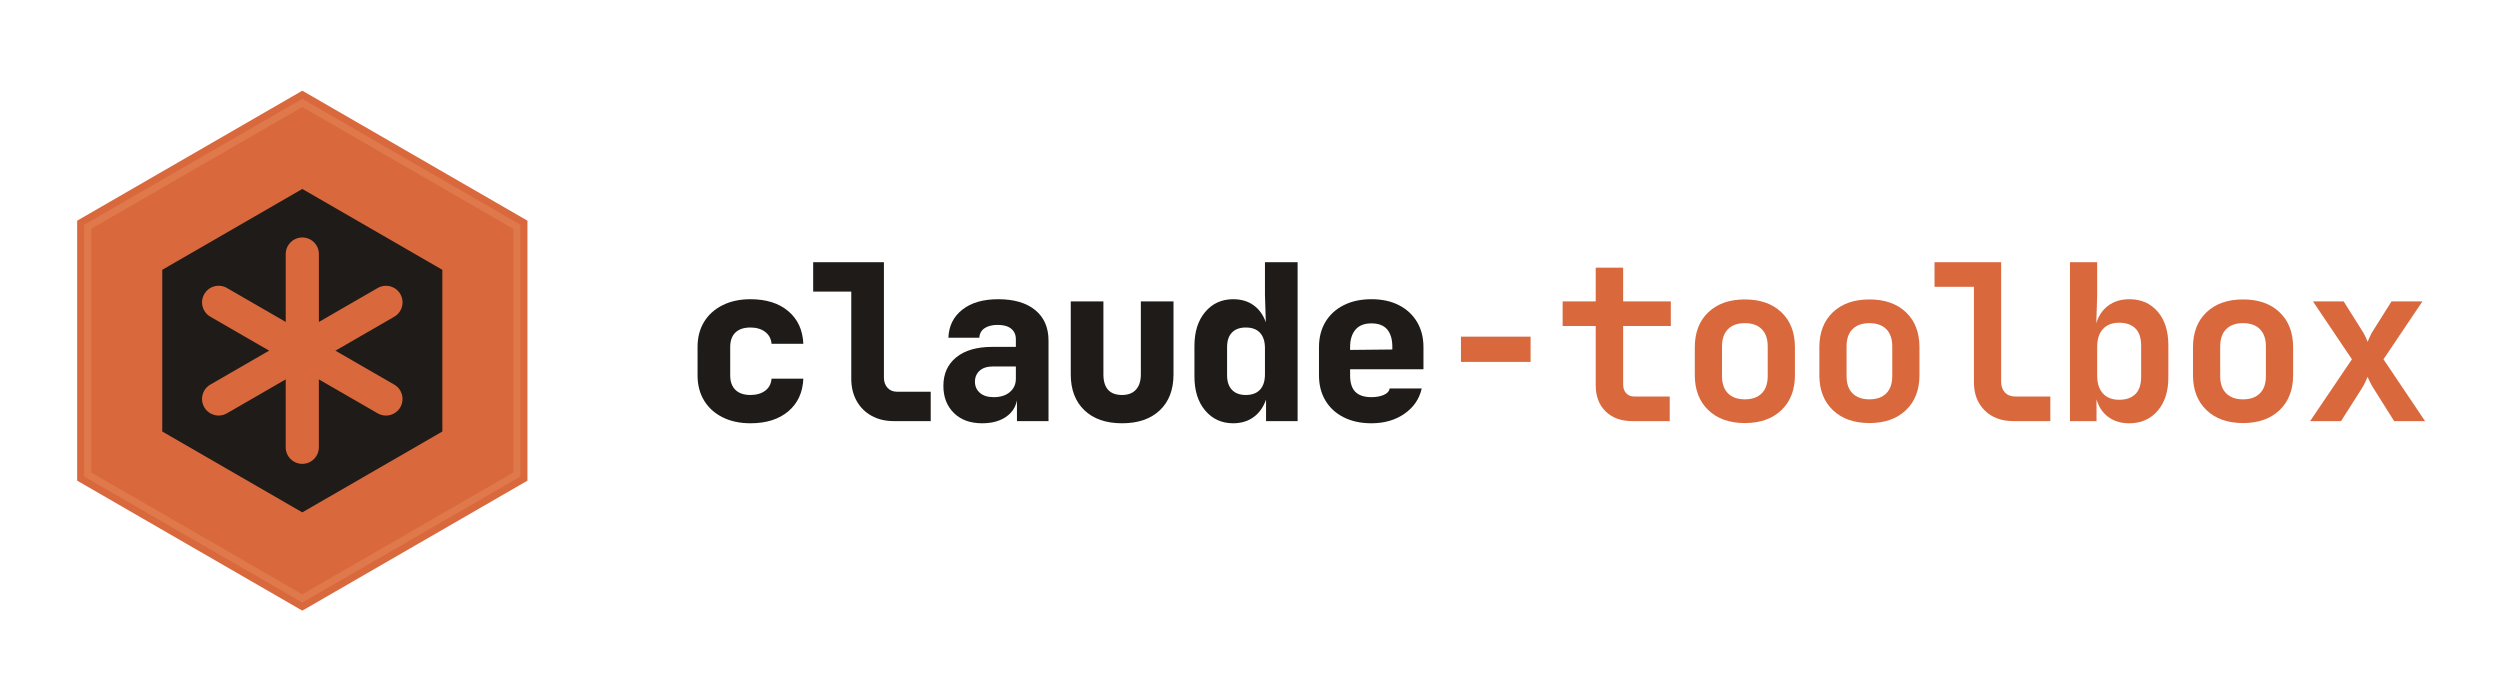
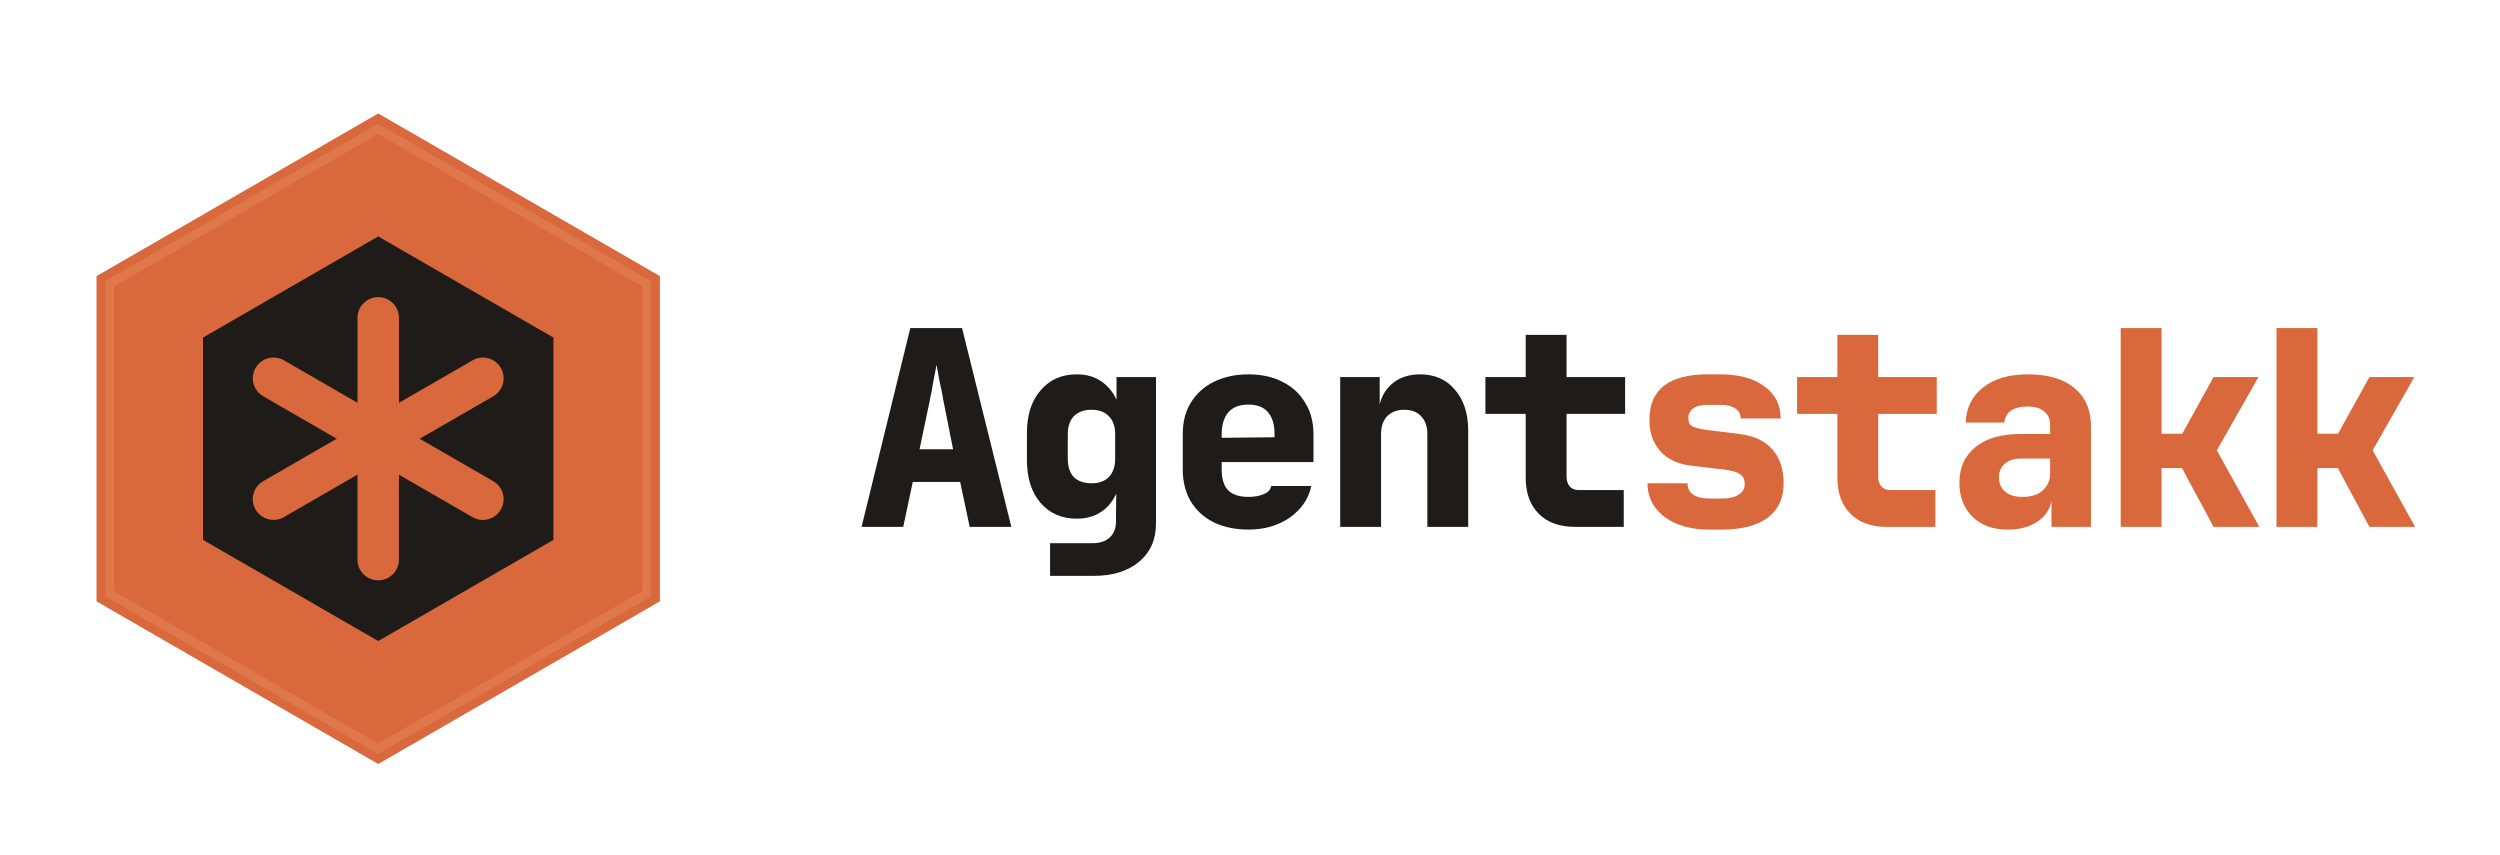
- <svg xmlns="http://www.w3.org/2000/svg" width="827" height="226" viewBox="0 0 827 226" role="img" aria-label="claude-toolbox">
+ <svg xmlns="http://www.w3.org/2000/svg" width="661" height="226" viewBox="0 0 661 226" role="img" aria-label="Agentstakk">
  <polygon points="100.000,30.000 174.478,73.000 174.478,159.000 100.000,202.000 25.522,159.000 25.522,73.000" fill="#D9683D" />
  <polygon points="100.000,34.042 170.978,75.021 170.978,156.979 100.000,197.958 29.022,156.979 29.022,75.021" fill="none" stroke="#E68A5C" stroke-width="2.32" opacity="0.5" />
  <polygon points="100.000,62.508 146.325,89.254 146.325,142.746 100.000,169.492 53.675,142.746 53.675,89.254" fill="#1F1B18" />
  <g transform="translate(100 116)" fill="#D9683D">
    <rect x="-5.48" y="-37.44" width="10.97" height="37.44" rx="5.48" transform="rotate(0)" />
    <rect x="-5.48" y="-37.44" width="10.97" height="37.44" rx="5.48" transform="rotate(60)" />
    <rect x="-5.48" y="-37.44" width="10.97" height="37.44" rx="5.48" transform="rotate(120)" />
    <rect x="-5.48" y="-37.44" width="10.97" height="37.44" rx="5.48" transform="rotate(180)" />
    <rect x="-5.48" y="-37.44" width="10.97" height="37.44" rx="5.48" transform="rotate(240)" />
    <rect x="-5.48" y="-37.44" width="10.97" height="37.44" rx="5.48" transform="rotate(300)" />
  </g>
-   <g transform="translate(226.0 139.3)" fill="#1F1B18">
-     <path transform="translate(0.00 0.00) scale(0.072 -0.072)" d="M309 -10Q236 -10 181.0 17.5Q126 45 96.0 94.5Q66 144 66 210V340Q66 407 96.0 456.0Q126 505 181.0 532.5Q236 560 309 560Q418 560 483.0 505.0Q548 450 552 355H406Q403 390 376.5 410.0Q350 430 309 430Q264 430 240.0 407.0Q216 384 216 340V210Q216 167 240.0 143.5Q264 120 309 120Q350 120 376.5 139.5Q403 159 406 195H552Q548 100 483.0 45.0Q418 -10 309 -10Z" />
-     <path transform="translate(41.20 0.00) scale(0.072 -0.072)" d="M395 0Q337 0 293.0 24.5Q249 49 224.5 93.0Q200 137 200 195V595H25V730H350V200Q350 171 366.5 153.0Q383 135 410 135H565V0Z" />
-     <path transform="translate(82.40 0.00) scale(0.072 -0.072)" d="M229 -10Q147 -10 99.0 37.5Q51 85 51 162Q51 245 110.0 293.0Q169 341 276 341H384V376Q384 407 362.5 424.5Q341 442 301 442Q263 442 240.5 427.0Q218 412 216 383H74Q77 464 138.0 512.0Q199 560 303 560Q412 560 473.0 510.0Q534 460 534 370V0H389V95Q379 46 336.5 18.0Q294 -10 229 -10ZM282 110Q329 110 356.5 133.5Q384 157 384 195V251H279Q239 251 217.5 231.5Q196 212 196 181Q196 150 218.5 130.0Q241 110 282 110Z" />
-     <path transform="translate(123.60 0.00) scale(0.072 -0.072)" d="M300 -10Q189 -10 126.5 50.0Q64 110 64 214V550H214V215Q214 120 300 120Q341 120 363.5 144.5Q386 169 386 215V550H536V214Q536 109 473.0 49.5Q410 -10 300 -10Z" />
-     <path transform="translate(164.80 0.00) scale(0.072 -0.072)" d="M238 -10Q159 -10 109.5 48.5Q60 107 60 205V345Q60 443 109.5 501.5Q159 560 238 560Q293 560 331.5 532.5Q370 505 388 454L384 580V730H534V0H389V99Q371 47 332.0 18.5Q293 -10 238 -10ZM296 120Q339 120 361.5 144.5Q384 169 384 215V335Q384 381 361.5 405.5Q339 430 296 430Q255 430 232.5 407.0Q210 384 210 340V210Q210 167 232.5 143.5Q255 120 296 120Z" />
-     <path transform="translate(206.00 0.00) scale(0.072 -0.072)" d="M301 -10Q228 -10 173.5 17.5Q119 45 89.5 94.5Q60 144 60 210V340Q60 406 89.5 455.5Q119 505 173.5 532.5Q228 560 301 560Q374 560 427.5 532.5Q481 505 510.5 455.5Q540 406 540 340V238H203V210Q203 158 227.5 134.0Q252 110 301 110Q333 110 357.0 120.0Q381 130 385 150H532Q516 78 453.0 34.0Q390 -10 301 -10ZM203 340V327L397 329V342Q397 393 373.5 421.0Q350 449 301 449Q252 449 227.5 420.0Q203 391 203 340Z" />
+   <g transform="translate(226 139.3) scale(1 -1)" fill="#1F1B18">
+     <path transform="translate(0.0 0)" d="M1.8 0 L14.688 52.56 L28.368 52.56 L41.4 0 L30.384 0 L27.864 11.88 L15.336 11.88 L12.816 0 L1.8 0 Z M17.136 20.52 L25.992 20.52 L23.472 33.192 C23.184 34.992 22.824 36.792 22.392 38.592 C22.104 40.392 21.816 41.832 21.6 42.84 C21.456 41.832 21.168 40.464 20.808 38.664 C20.52 36.936 20.232 35.136 19.8 33.264 L17.136 20.52 Z" />
+     <path transform="translate(41.2 0)" d="M10.44 -12.96 L10.44 -4.32 L21.6 -4.32 C23.616 -4.32 25.128 -3.816 26.208 -2.808 C27.288 -1.8 27.864 -0.432 27.864 1.368 L27.864 2.88 L27.936 8.784 C27 6.696 25.632 5.04 23.832 3.888 C22.104 2.736 19.944 2.16 17.496 2.16 C13.536 2.16 10.368 3.528 7.92 6.336 C5.544 9.072 4.32 12.888 4.32 17.64 L4.32 24.84 C4.32 29.52 5.472 33.264 7.92 36.072 C10.296 38.88 13.464 40.32 17.496 40.32 C19.944 40.32 22.104 39.744 23.904 38.52 C25.632 37.368 27 35.784 28.008 33.624 L28.008 39.6 L38.448 39.6 L38.448 1.008 C38.448 -3.312 37.008 -6.696 33.984 -9.216 C31.104 -11.664 27.072 -12.96 21.96 -12.96 L10.44 -12.96 Z M21.384 11.52 C23.328 11.52 24.84 12.024 25.992 13.176 C27.072 14.328 27.648 15.912 27.648 18 L27.648 24.48 C27.648 26.496 27.144 28.08 25.992 29.232 C24.912 30.384 23.4 30.96 21.384 30.96 C19.368 30.96 17.856 30.384 16.704 29.232 C15.696 28.152 15.12 26.568 15.12 24.48 L15.12 18 C15.12 15.984 15.624 14.328 16.704 13.176 C17.784 12.096 19.368 11.52 21.384 11.52 Z" />
+     <path transform="translate(82.4 0)" d="M21.672 -0.72 C18.216 -0.72 15.12 -0.072 12.456 1.224 C9.864 2.52 7.848 4.392 6.408 6.768 C5.04 9.144 4.32 11.952 4.32 15.12 L4.32 24.48 C4.32 27.648 4.968 30.384 6.408 32.76 C7.848 35.136 9.864 37.008 12.456 38.304 C15.048 39.6 18.144 40.32 21.672 40.32 C25.128 40.32 28.152 39.672 30.744 38.304 C33.336 37.008 35.28 35.208 36.72 32.76 C38.16 30.456 38.88 27.648 38.88 24.48 L38.88 17.136 L14.616 17.136 L14.616 15.12 C14.616 12.672 15.192 10.8 16.344 9.648 C17.496 8.496 19.296 7.92 21.672 7.92 C23.184 7.92 24.552 8.136 25.704 8.64 C26.856 9.072 27.504 9.792 27.72 10.8 L38.304 10.8 C37.584 7.344 35.64 4.608 32.616 2.448 C29.592 0.36 25.992 -0.72 21.672 -0.72 Z M14.616 24.48 L14.616 23.544 L28.584 23.688 L28.584 24.624 C28.584 27.072 28.008 28.944 26.856 30.312 C25.776 31.608 24.048 32.328 21.672 32.328 C19.368 32.328 17.568 31.68 16.344 30.24 C15.192 28.872 14.616 26.928 14.616 24.48 Z" />
+     <path transform="translate(123.6 0)" d="M4.752 0 L4.752 39.6 L15.192 39.6 L15.192 32.4 C15.768 34.776 16.992 36.72 18.864 38.16 C20.736 39.6 23.112 40.32 25.848 40.32 C29.664 40.32 32.76 39.024 35.064 36.288 C37.368 33.624 38.592 30.024 38.592 25.56 L38.592 0 L27.792 0 L27.792 24.48 C27.792 26.496 27.288 28.08 26.136 29.232 C25.128 30.384 23.616 30.96 21.672 30.96 C19.8 30.96 18.288 30.384 17.136 29.232 C16.128 28.152 15.552 26.568 15.552 24.48 L15.552 0 L4.752 0 Z" />
+     <path transform="translate(164.8 0)" d="M25.56 0 C21.528 0 18.36 1.152 16.056 3.456 C13.752 5.76 12.6 8.928 12.6 12.96 L12.6 29.88 L1.944 29.88 L1.944 39.6 L12.6 39.6 L12.6 50.76 L23.4 50.76 L23.4 39.6 L38.88 39.6 L38.88 29.88 L23.4 29.88 L23.4 13.32 C23.4 12.312 23.616 11.448 24.192 10.728 C24.768 10.08 25.56 9.72 26.64 9.72 L38.52 9.72 L38.52 0 L25.56 0 Z" />
  </g>
-   <g transform="translate(226.0 139.3)" fill="#D9683D">
-     <path transform="translate(247.20 0.00) scale(0.072 -0.072)" d="M140 272V388H460V272Z" />
-     <path transform="translate(288.40 0.00) scale(0.072 -0.072)" d="M355 0Q278 0 232.5 44.5Q187 89 187 165V437H35V550H187V705H313V550H532V437H313V168Q313 144 326.5 128.5Q340 113 364 113H527V0Z" />
-     <path transform="translate(329.60 0.00) scale(0.072 -0.072)" d="M300 -9Q194 -9 132.0 50.5Q70 110 70 211V339Q70 441 132.0 500.0Q194 559 300 559Q406 559 468.0 500.0Q530 441 530 339V211Q530 110 468.0 50.5Q406 -9 300 -9ZM300 100Q350 100 377.5 127.5Q405 155 405 207V343Q405 395 377.5 422.5Q350 450 300 450Q250 450 222.5 422.5Q195 395 195 343V207Q195 155 222.5 127.5Q250 100 300 100Z" />
-     <path transform="translate(370.80 0.00) scale(0.072 -0.072)" d="M300 -9Q194 -9 132.0 50.5Q70 110 70 211V339Q70 441 132.0 500.0Q194 559 300 559Q406 559 468.0 500.0Q530 441 530 339V211Q530 110 468.0 50.5Q406 -9 300 -9ZM300 100Q350 100 377.5 127.5Q405 155 405 207V343Q405 395 377.5 422.5Q350 450 300 450Q250 450 222.5 422.5Q195 395 195 343V207Q195 155 222.5 127.5Q250 100 300 100Z" />
-     <path transform="translate(412.00 0.00) scale(0.072 -0.072)" d="M389 0Q307 0 257.5 49.0Q208 98 208 178V617H27V730H333V181Q333 150 350.5 131.5Q368 113 398 113H559V0Z" />
-     <path transform="translate(453.20 0.00) scale(0.072 -0.072)" d="M350 -10Q292 -10 253.0 19.0Q214 48 199 100V0H77V730H202V576L198 450Q214 502 253.5 531.0Q293 560 350 560Q431 560 480.0 503.0Q529 446 529 349V200Q529 104 479.5 47.0Q430 -10 350 -10ZM303 98Q351 98 377.5 124.0Q404 150 404 204V346Q404 400 377.5 426.0Q351 452 303 452Q255 452 228.5 423.0Q202 394 202 341V209Q202 156 228.5 127.0Q255 98 303 98Z" />
-     <path transform="translate(494.40 0.00) scale(0.072 -0.072)" d="M300 -9Q194 -9 132.0 50.5Q70 110 70 211V339Q70 441 132.0 500.0Q194 559 300 559Q406 559 468.0 500.0Q530 441 530 339V211Q530 110 468.0 50.5Q406 -9 300 -9ZM300 100Q350 100 377.5 127.5Q405 155 405 207V343Q405 395 377.5 422.5Q350 450 300 450Q250 450 222.5 422.5Q195 395 195 343V207Q195 155 222.5 127.5Q250 100 300 100Z" />
-     <path transform="translate(535.60 0.00) scale(0.072 -0.072)" d="M36 0 228 284 49 550H190L275 415Q283 403 290.0 388.0Q297 373 300 364Q304 373 310.5 388.0Q317 403 325 415L410 550H552L373 284L564 0H422L327 151Q319 163 311.5 178.5Q304 194 300 203Q296 194 289.0 178.5Q282 163 274 151L178 0Z" />
+   <g transform="translate(226 139.3) scale(1 -1)" fill="#D9683D">
+     <path transform="translate(206.0 0)" d="M19.944 -0.72 C16.704 -0.72 13.824 -0.216 11.376 0.792 C8.928 1.8 7.056 3.24 5.616 5.112 C4.32 6.912 3.6 9.072 3.6 11.52 L14.184 11.52 C14.184 10.224 14.688 9.216 15.696 8.496 C16.704 7.848 18.072 7.488 19.944 7.488 L23.112 7.488 C25.056 7.488 26.568 7.776 27.648 8.496 C28.728 9.144 29.304 10.08 29.304 11.376 C29.304 12.528 28.872 13.392 28.008 13.968 C27.144 14.544 25.848 14.904 24.048 15.12 L14.976 16.2 C11.52 16.632 8.784 17.928 6.912 20.088 C5.04 22.248 4.104 24.984 4.104 28.296 C4.104 36.288 9.216 40.32 19.512 40.32 L22.896 40.32 C27.72 40.32 31.608 39.312 34.488 37.152 C37.368 35.064 38.808 32.256 38.808 28.656 L28.224 28.656 C28.224 29.808 27.792 30.672 26.784 31.32 C25.92 31.896 24.624 32.256 22.896 32.256 L19.512 32.256 C17.856 32.256 16.56 31.968 15.696 31.32 C14.832 30.744 14.4 29.88 14.4 28.728 C14.4 27.648 14.76 26.928 15.624 26.496 C16.488 26.136 17.64 25.848 19.224 25.632 L27.864 24.552 C31.752 24.12 34.632 22.752 36.648 20.448 C38.592 18.216 39.6 15.264 39.6 11.52 C39.6 7.632 38.232 4.608 35.424 2.448 C32.688 0.36 28.584 -0.72 23.112 -0.72 L19.944 -0.72 Z" />
+     <path transform="translate(247.2 0)" d="M25.56 0 C21.528 0 18.36 1.152 16.056 3.456 C13.752 5.76 12.6 8.928 12.6 12.96 L12.6 29.88 L1.944 29.88 L1.944 39.6 L12.6 39.6 L12.6 50.76 L23.4 50.76 L23.4 39.6 L38.88 39.6 L38.88 29.88 L23.4 29.88 L23.4 13.32 C23.4 12.312 23.616 11.448 24.192 10.728 C24.768 10.08 25.56 9.72 26.64 9.72 L38.52 9.72 L38.52 0 L25.56 0 Z" />
+     <path transform="translate(288.4 0)" d="M16.488 -0.72 C12.6 -0.72 9.432 0.36 7.128 2.664 C4.824 4.968 3.672 7.92 3.672 11.664 C3.672 15.624 5.04 18.792 7.92 21.096 C10.728 23.4 14.688 24.552 19.872 24.552 L27.648 24.552 L27.648 27.072 C27.648 28.512 27.144 29.664 26.064 30.528 C25.056 31.392 23.616 31.824 21.672 31.824 C19.872 31.824 18.432 31.464 17.28 30.744 C16.272 30.024 15.696 29.016 15.552 27.576 L5.328 27.576 C5.472 31.464 6.984 34.56 9.936 36.864 C12.816 39.168 16.776 40.32 21.816 40.32 C27 40.32 31.104 39.168 34.056 36.72 C36.936 34.344 38.448 30.96 38.448 26.64 L38.448 0 L28.008 0 L28.008 6.84 C27.576 4.536 26.28 2.664 24.192 1.296 C22.176 0 19.656 -0.72 16.488 -0.72 Z M20.304 7.92 C22.536 7.92 24.336 8.424 25.632 9.576 C26.928 10.728 27.648 12.168 27.648 14.04 L27.648 18.072 L20.088 18.072 C18.216 18.072 16.704 17.64 15.624 16.632 C14.616 15.768 14.112 14.544 14.112 13.032 C14.112 11.592 14.616 10.368 15.696 9.36 C16.776 8.424 18.288 7.92 20.304 7.92 Z" />
+     <path transform="translate(329.6 0)" d="M5.112 0 L5.112 52.56 L15.912 52.56 L15.912 24.624 L21.384 24.624 L29.664 39.6 L41.544 39.6 L30.528 20.232 L41.76 0 L29.664 0 L21.312 15.552 L15.912 15.552 L15.912 0 L5.112 0 Z" />
+     <path transform="translate(370.8 0)" d="M5.112 0 L5.112 52.56 L15.912 52.56 L15.912 24.624 L21.384 24.624 L29.664 39.6 L41.544 39.6 L30.528 20.232 L41.76 0 L29.664 0 L21.312 15.552 L15.912 15.552 L15.912 0 L5.112 0 Z" />
  </g>
</svg>
